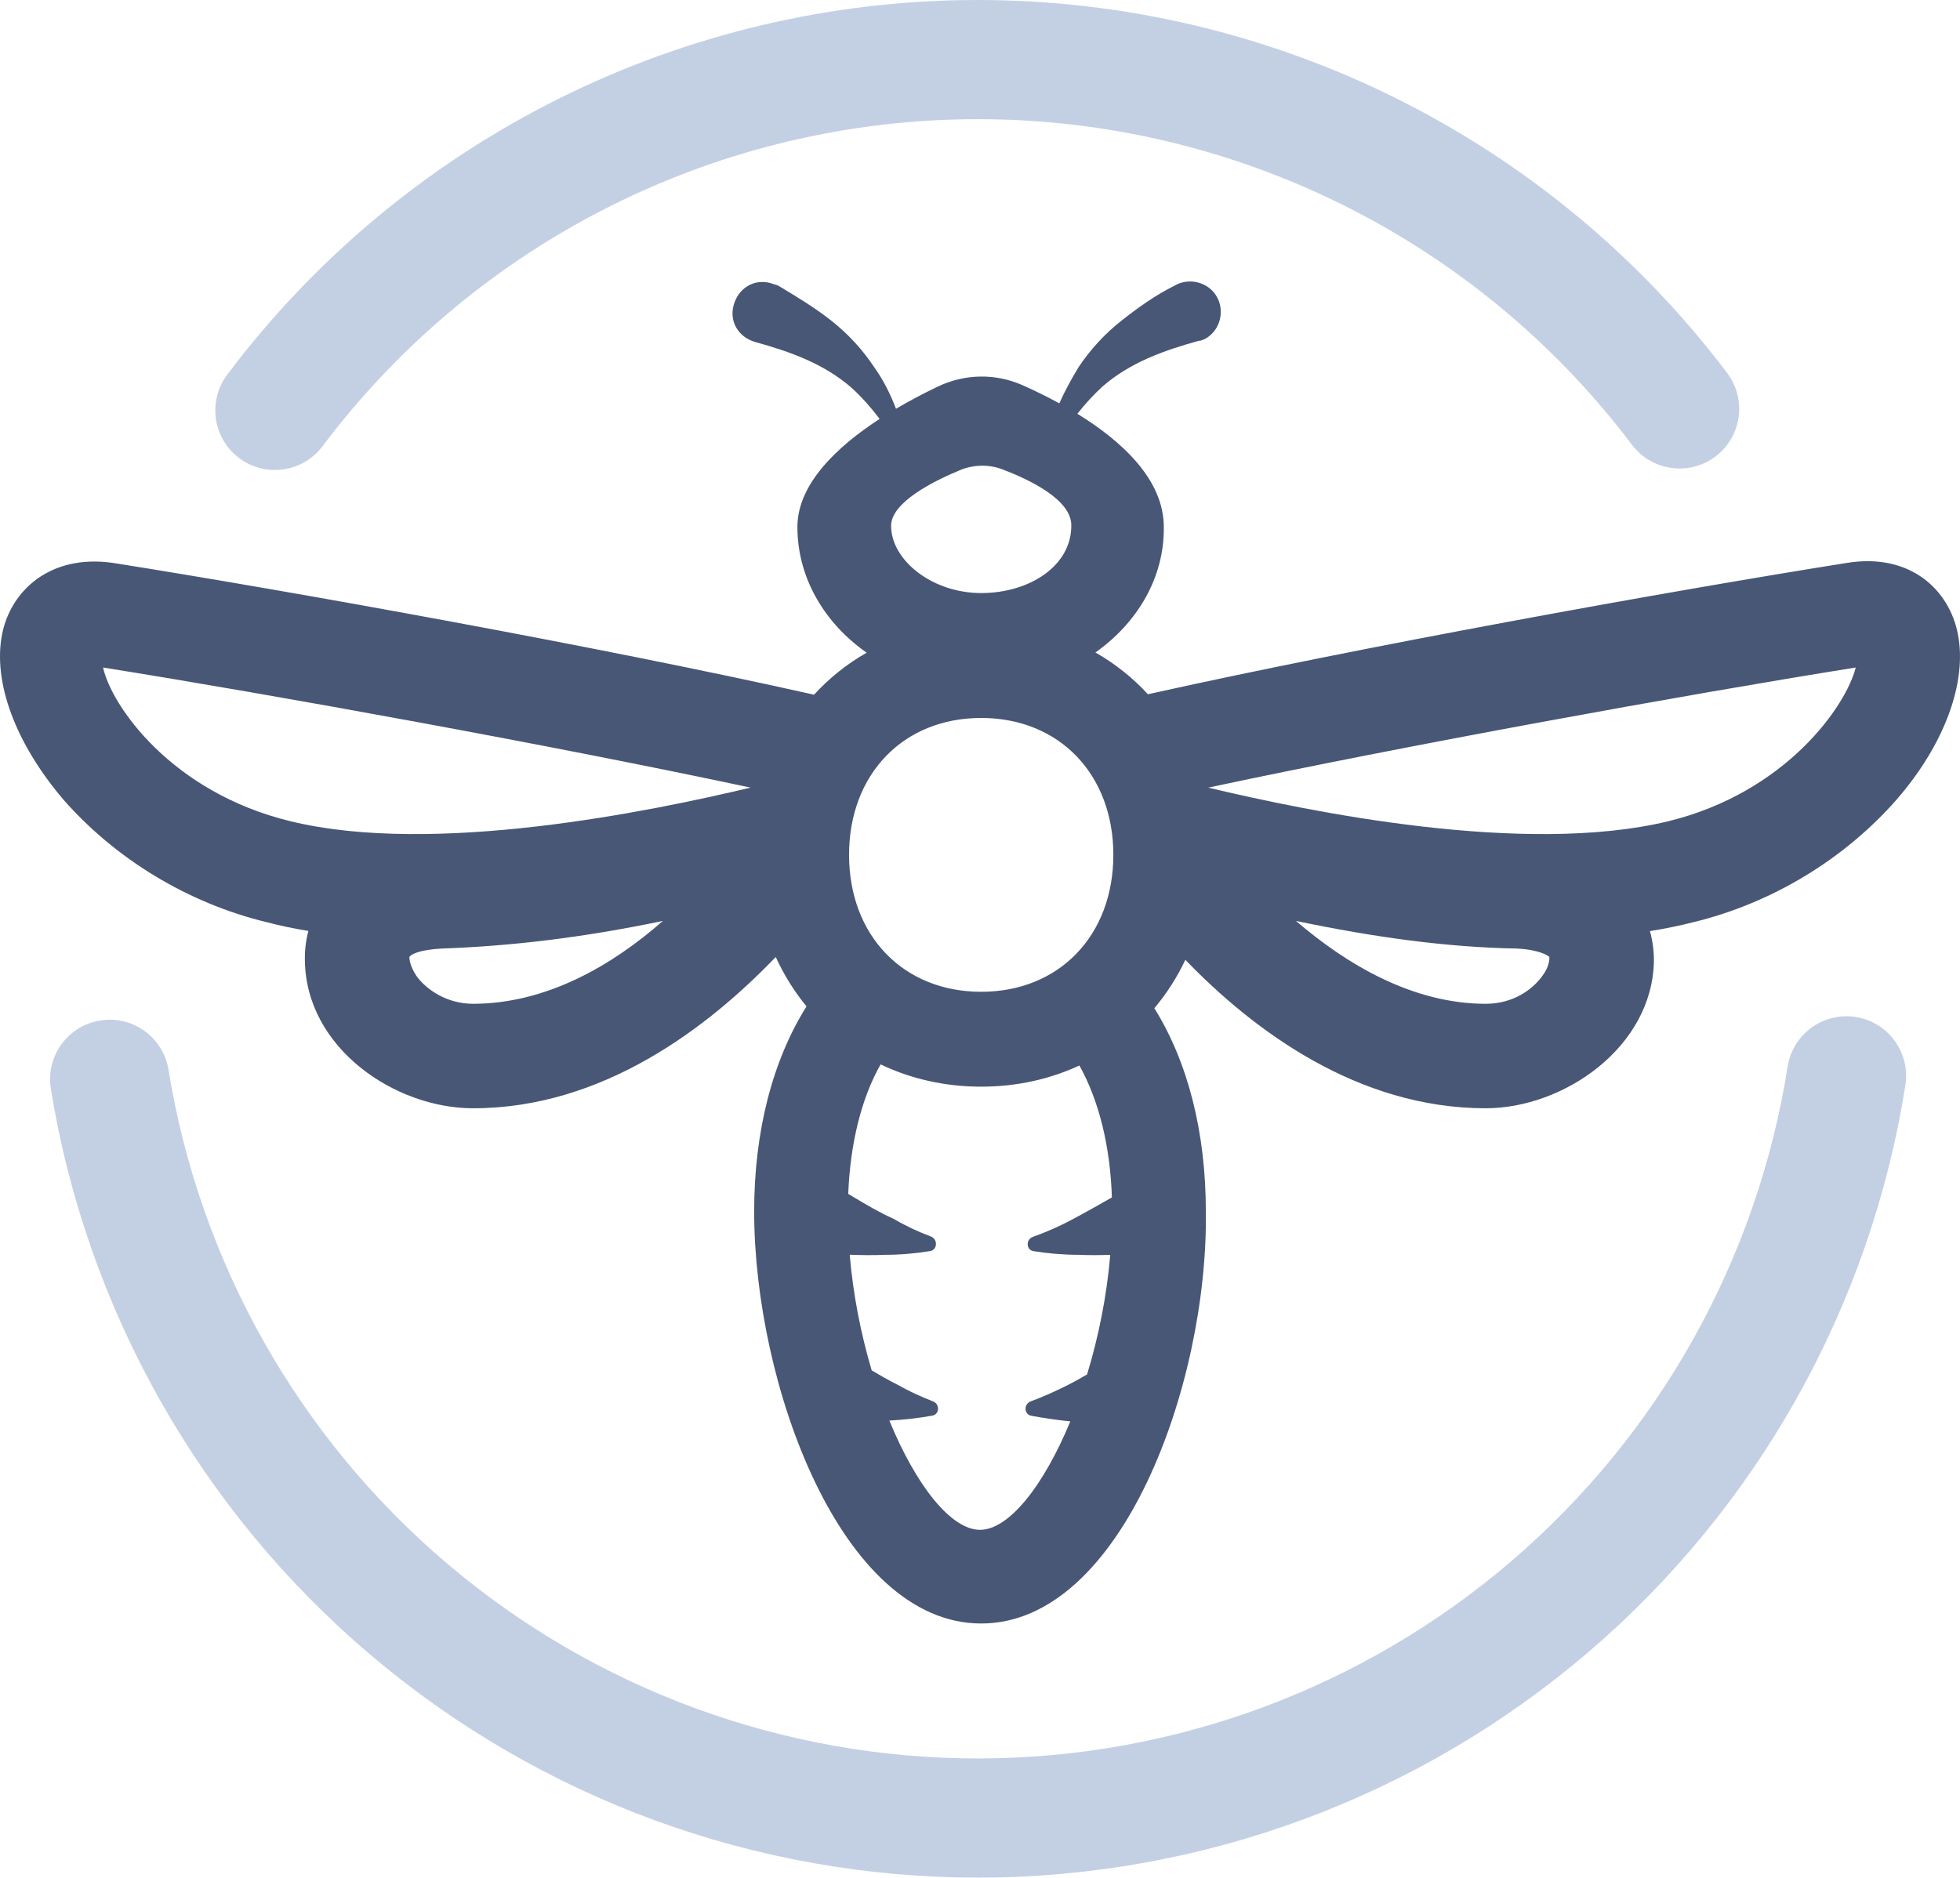
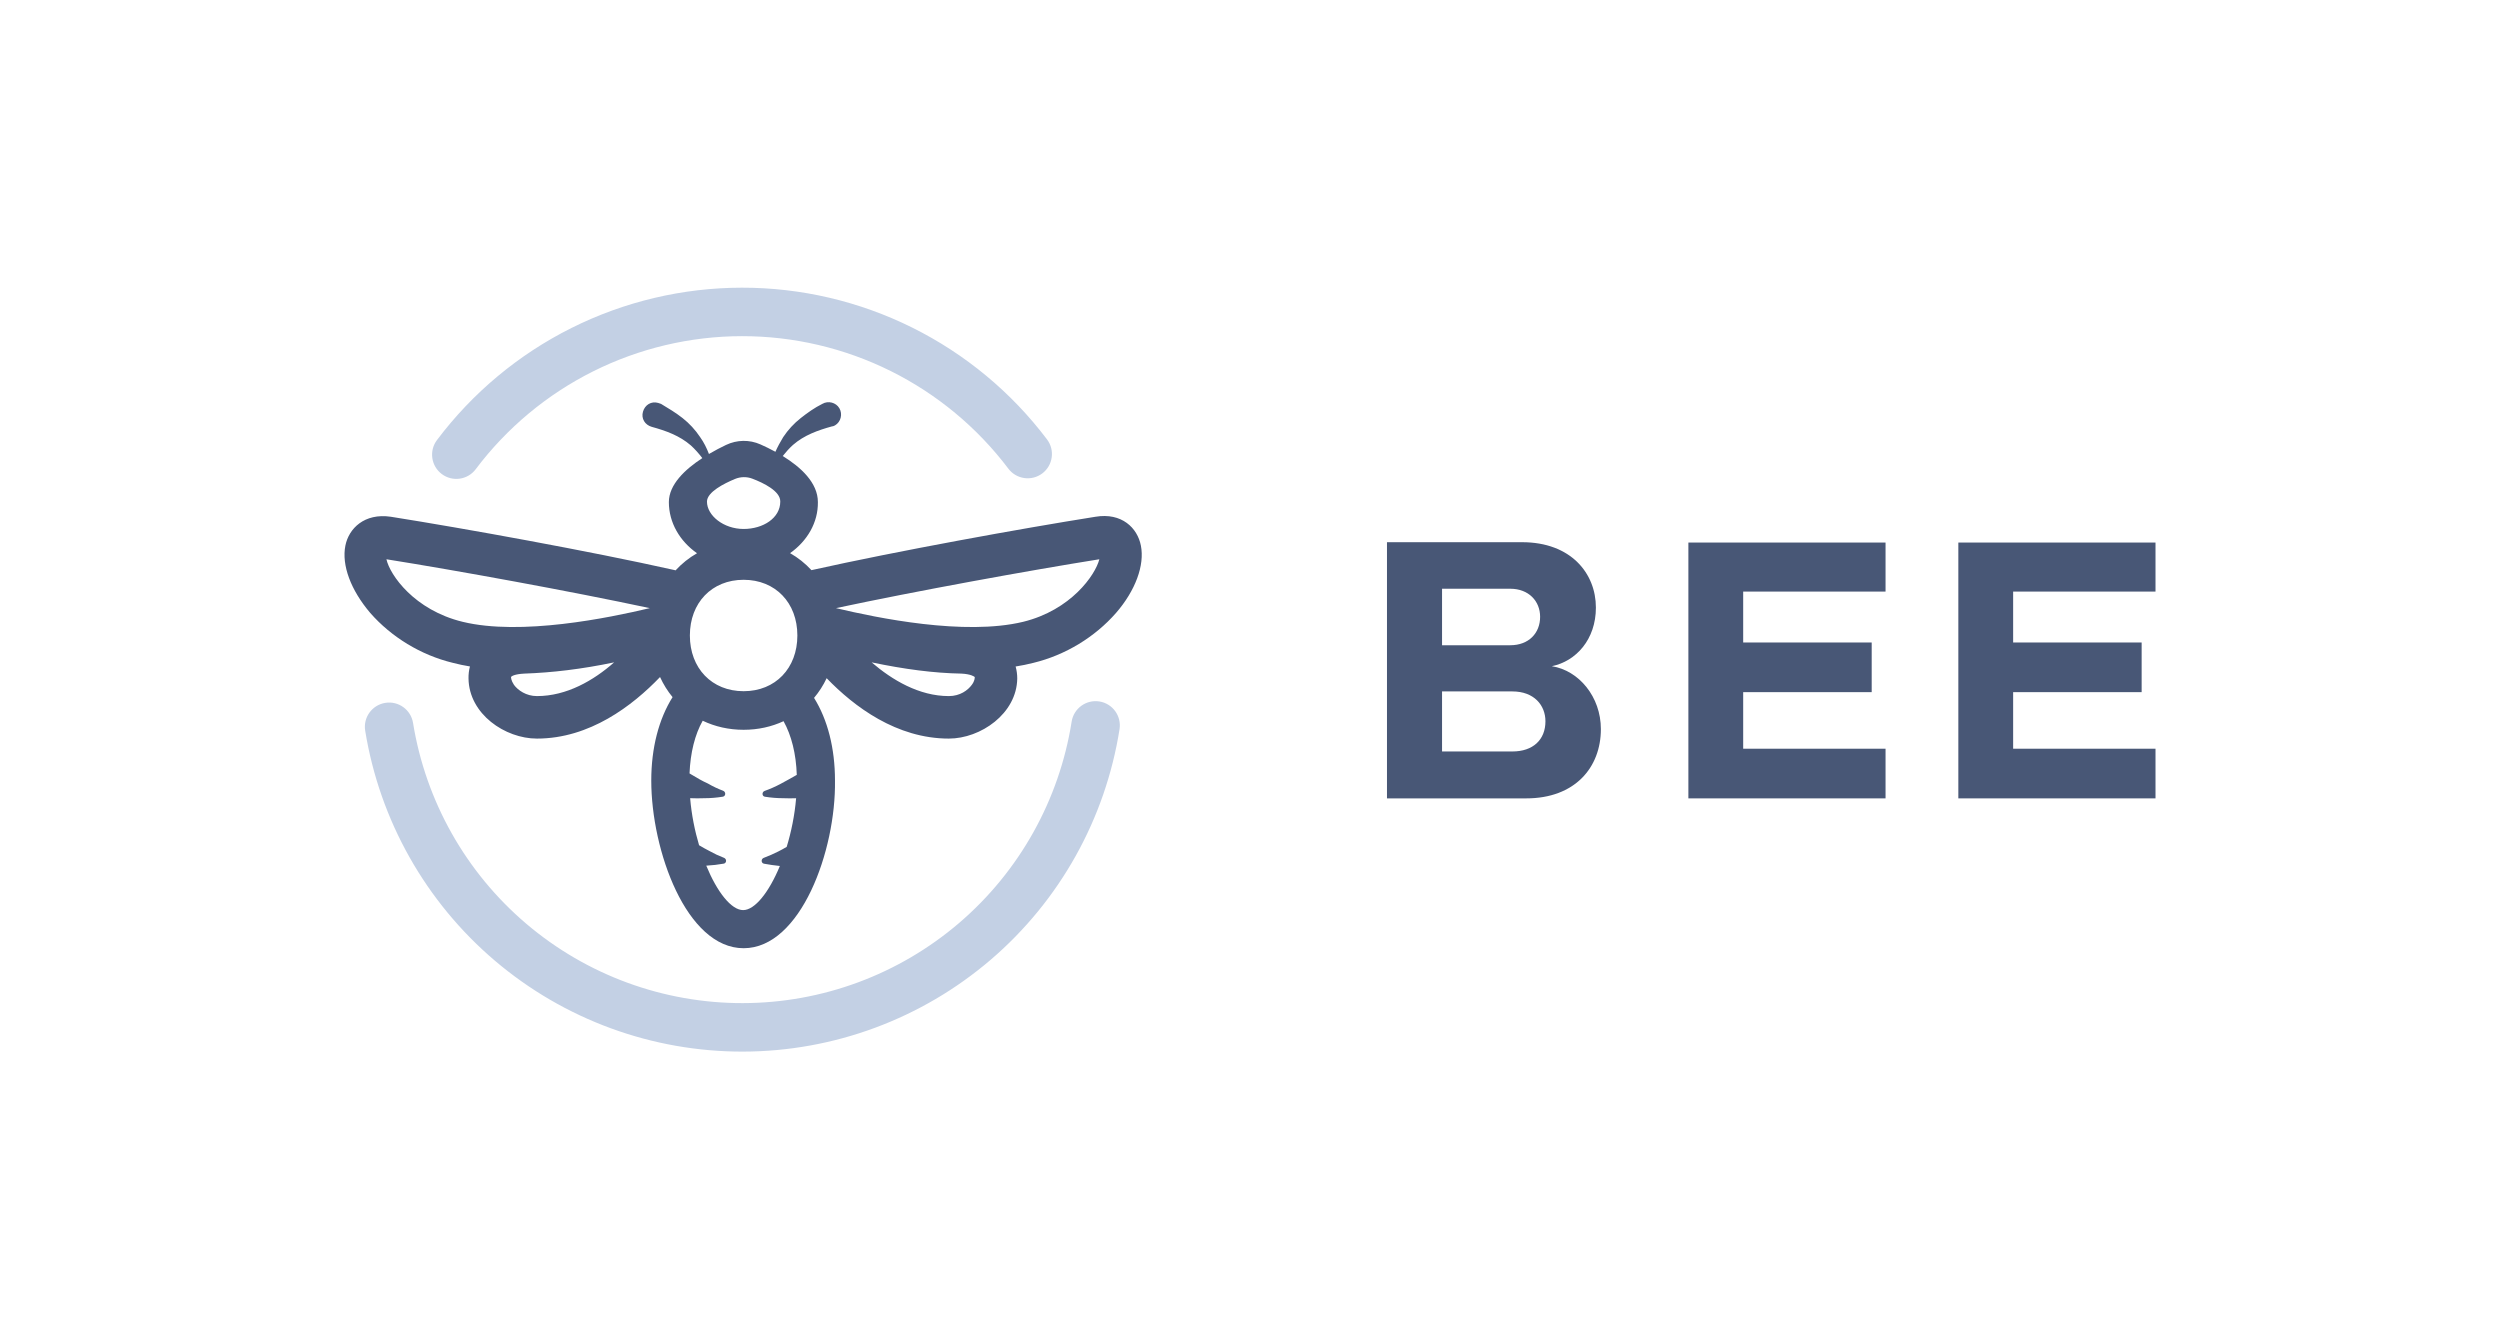
- <svg xmlns="http://www.w3.org/2000/svg" style="isolation:isolate" viewBox="0 0 130.452 125" width="130.452" height="125">
+ <svg xmlns="http://www.w3.org/2000/svg" style="isolation:isolate" viewBox="0 0 233.333 125" width="233.333pt" height="125pt">
  <defs>
-     <clipPath id="_clipPath_B89pRYqeNljyjoWv1Tg6rPHBr1zDgYCx">
-       <rect width="130.452" height="125" />
+     <clipPath id="_clipPath_h7nhasXSoMNv0KA59DJeiCbRIjtThbjR">
+       <rect width="233.333" height="125" />
    </clipPath>
  </defs>
-   <g clip-path="url(#_clipPath_B89pRYqeNljyjoWv1Tg6rPHBr1zDgYCx)">
-     <path d=" M 77.459 35.085 C 77.459 31.909 74.639 29.35 71.706 27.547 C 72.228 26.885 72.787 26.271 73.381 25.73 C 75.22 24.131 77.459 23.332 79.777 22.692 C 79.937 22.692 80.098 22.612 80.257 22.532 C 81.217 21.972 81.536 20.693 80.977 19.734 C 80.417 18.774 79.138 18.454 78.178 19.014 C 76.899 19.654 75.78 20.453 74.66 21.333 C 73.541 22.212 72.582 23.252 71.782 24.451 C 71.306 25.244 70.866 26.036 70.506 26.852 C 69.646 26.381 68.808 25.978 68.063 25.646 C 66.257 24.843 64.209 24.882 62.425 25.733 C 61.581 26.136 60.616 26.633 59.634 27.213 C 59.268 26.247 58.798 25.303 58.19 24.451 C 57.391 23.252 56.431 22.212 55.312 21.333 C 54.192 20.453 52.993 19.734 51.794 19.014 C 51.714 18.974 51.634 18.954 51.554 18.934 C 51.474 18.914 51.394 18.894 51.314 18.854 C 50.195 18.534 49.155 19.174 48.835 20.293 C 48.516 21.413 49.155 22.452 50.275 22.772 C 52.593 23.412 54.832 24.211 56.671 25.81 C 57.343 26.421 57.968 27.125 58.546 27.887 C 55.722 29.727 53.073 32.218 53.073 35.085 C 53.073 38.47 54.879 41.488 57.681 43.452 C 56.367 44.201 55.188 45.147 54.175 46.254 C 54.102 46.233 54.028 46.215 53.952 46.198 C 40.04 43.08 19.652 39.402 7.579 37.483 C 3.262 36.844 0.703 39.402 0.144 42.2 C -0.496 45.399 1.023 49.476 4.221 53.234 C 7.659 57.152 12.457 60.11 17.734 61.389 C 18.632 61.626 19.565 61.82 20.525 61.977 C 20.354 62.623 20.278 63.286 20.292 63.948 C 20.372 69.784 26.289 73.782 31.486 73.782 C 40.128 73.782 47.131 68.4 51.631 63.71 C 52.176 64.906 52.866 66.009 53.68 66.999 C 51.418 70.6 50.195 75.323 50.195 80.658 C 50.195 92.092 55.951 108.082 65.306 108.082 C 74.66 108.082 80.417 92.092 80.257 80.658 C 80.257 75.366 79.059 70.699 76.831 67.12 C 77.646 66.152 78.339 65.071 78.894 63.899 C 83.398 68.57 90.341 73.782 98.886 73.782 C 104.083 73.782 110 69.705 110.08 63.948 C 110.08 63.29 109.993 62.629 109.815 61.987 C 110.807 61.828 111.777 61.631 112.718 61.39 C 117.995 60.11 122.793 57.152 126.231 53.234 C 129.429 49.556 130.948 45.399 130.308 42.2 C 129.749 39.322 127.19 36.764 122.872 37.483 C 110.799 39.402 90.491 43.08 76.5 46.198 C 76.468 46.205 76.436 46.213 76.405 46.22 C 75.393 45.121 74.217 44.183 72.907 43.438 C 75.711 41.461 77.505 38.431 77.459 35.085 Z  M 71.842 70.934 C 69.886 71.842 67.677 72.343 65.306 72.343 C 62.87 72.343 60.605 71.815 58.61 70.859 C 57.33 73.123 56.593 76.103 56.455 79.482 L 56.751 79.658 C 57.648 80.195 58.525 80.718 59.469 81.138 C 60.269 81.608 61.095 81.995 61.95 82.315 C 62.429 82.495 62.405 83.206 61.9 83.289 C 60.921 83.448 59.93 83.537 58.909 83.537 C 58.122 83.574 57.334 83.559 56.555 83.532 C 56.781 86.21 57.306 88.838 58.017 91.23 C 58.579 91.566 59.136 91.885 59.709 92.171 C 60.476 92.603 61.272 92.977 62.096 93.293 C 62.565 93.473 62.544 94.155 62.051 94.244 C 61.117 94.413 60.158 94.521 59.23 94.57 L 59.192 94.572 C 60.967 98.893 63.295 101.846 65.226 101.846 C 67.149 101.846 69.465 98.918 71.237 94.627 C 70.346 94.533 69.48 94.413 68.639 94.253 C 68.147 94.159 68.128 93.474 68.597 93.298 C 69.421 92.989 70.216 92.635 70.983 92.251 C 71.446 92.02 71.899 91.767 72.353 91.501 C 73.105 89.039 73.661 86.317 73.896 83.54 C 73.196 83.561 72.489 83.57 71.782 83.537 C 70.773 83.537 69.765 83.45 68.791 83.294 C 68.285 83.213 68.268 82.513 68.75 82.341 C 69.641 82.024 70.486 81.65 71.302 81.218 C 72.17 80.758 73.037 80.267 73.925 79.763 L 74.005 79.718 C 73.89 76.281 73.14 73.267 71.842 70.934 Z  M 66.734 31.252 C 65.814 30.902 64.803 30.923 63.895 31.299 C 62.122 32.033 59.309 33.444 59.309 35.005 C 59.309 37.284 62.028 39.482 65.306 39.482 C 68.504 39.482 71.302 37.688 71.302 35.005 C 71.349 33.283 68.522 31.933 66.734 31.252 Z  M 65.306 47.797 C 60.109 47.797 56.511 51.555 56.511 56.912 C 56.511 62.269 60.109 66.027 65.306 66.027 C 70.503 66.027 74.101 62.269 74.101 56.912 C 74.101 51.555 70.503 47.797 65.306 47.797 Z  M 111.039 54.673 C 101.445 56.992 87.133 54.034 80.417 52.435 C 93.53 49.636 111.999 46.278 123.512 44.439 C 122.872 46.998 118.875 52.754 111.039 54.673 Z  M 86.254 61.309 C 89.612 64.188 94.009 66.826 98.886 66.826 C 100.725 66.826 102.005 65.867 102.644 64.987 C 103.124 64.348 103.124 63.868 103.124 63.708 C 103.044 63.628 102.484 63.228 100.965 63.149 C 96.408 63.068 91.611 62.429 86.254 61.309 Z  M 6.86 44.439 C 7.42 46.998 11.417 52.754 19.333 54.673 C 28.847 56.992 43.239 54.033 49.955 52.434 C 36.842 49.636 18.373 46.278 6.86 44.439 Z  M 29.407 63.148 C 33.964 62.988 38.761 62.429 44.118 61.309 C 40.76 64.268 36.363 66.826 31.486 66.826 C 29.727 66.826 28.367 65.867 27.728 64.987 C 27.248 64.268 27.248 63.788 27.248 63.708 C 27.328 63.548 27.888 63.228 29.407 63.148 Z " fill-rule="evenodd" fill="rgb(72,87,118)" />
-     <path d=" M 92.908 6.537 C 84.242 2.228 74.693 -0.01 65.015 0 C 55.336 0.01 45.792 2.268 37.135 6.596 C 28.478 10.923 20.944 17.202 15.127 24.938 C 13.811 26.689 14.163 29.176 15.914 30.493 C 17.665 31.809 20.152 31.457 21.469 29.706 C 26.547 22.952 33.124 17.47 40.683 13.692 C 48.241 9.914 56.573 7.943 65.023 7.934 C 73.473 7.925 81.81 9.879 89.376 13.641 C 96.942 17.403 103.531 22.871 108.624 29.614 C 109.944 31.362 112.432 31.709 114.18 30.389 C 115.928 29.068 116.275 26.581 114.955 24.832 C 109.121 17.109 101.574 10.846 92.908 6.537 Z  M 126.817 72.242 C 127.158 70.078 125.681 68.047 123.517 67.705 C 121.353 67.364 119.322 68.841 118.98 71.005 C 116.957 83.826 110.43 95.505 100.572 103.947 C 90.713 112.389 78.168 117.041 65.189 117.066 C 52.209 117.092 39.646 112.49 29.754 104.087 C 19.862 95.684 13.289 84.031 11.216 71.218 C 10.866 69.056 8.829 67.586 6.666 67.936 C 4.503 68.287 3.034 70.324 3.384 72.486 C 5.759 87.161 13.287 100.509 24.618 110.134 C 35.948 119.759 50.338 125.029 65.204 125 C 80.071 124.971 94.44 119.643 105.732 109.974 C 117.024 100.305 124.5 86.927 126.817 72.242 Z " fill-rule="evenodd" fill="rgb(195,208,228)" />
+   <g clip-path="url(#_clipPath_h7nhasXSoMNv0KA59DJeiCbRIjtThbjR)">
+     <g opacity="0">
+       <rect x="0" y="0" width="233.333" height="125" transform="matrix(1,0,0,1,0,0)" fill="rgb(235,235,235)" />
+     </g>
+     <g>
+       <path d=" M 129.484 74.515 L 142.451 74.515 C 146.994 74.515 149.415 71.63 149.415 68.048 C 149.415 65.031 147.359 62.576 144.838 62.179 C 147.093 61.714 148.95 59.691 148.95 56.707 C 148.95 53.523 146.629 50.605 142.053 50.605 L 129.451 50.605 L 129.451 74.515 L 129.484 74.515 Z  M 134.591 60.222 L 134.591 54.949 L 140.958 54.949 C 142.683 54.949 143.744 56.11 143.744 57.569 C 143.744 59.095 142.683 60.222 140.958 60.222 L 134.591 60.222 Z  M 134.591 70.171 L 134.591 64.533 L 141.157 64.533 C 143.18 64.533 144.241 65.826 144.241 67.319 C 144.241 69.043 143.081 70.137 141.157 70.137 L 134.591 70.137 L 134.591 70.171 Z " fill="rgb(72,87,118)" />
+       <path d=" M 187.893 55.214 L 187.893 59.966 L 199.886 59.966 L 199.886 64.6 L 187.893 64.6 L 187.893 69.88 L 201.18 69.88 L 201.18 74.515 L 182.778 74.515 L 182.778 50.638 L 201.18 50.638 L 201.18 55.214 L 187.893 55.214 Z " fill="rgb(72,87,118)" />
+       <path d=" M 162.697 55.214 L 162.697 59.966 L 174.691 59.966 L 174.691 64.6 L 162.697 64.6 L 162.697 69.88 L 175.984 69.88 L 175.984 74.515 L 157.582 74.515 L 157.582 50.638 L 175.984 50.638 L 175.984 55.214 L 162.697 55.214 Z " fill="rgb(72,87,118)" />
+       <path d=" M 76.336 46.862 C 76.336 45.051 74.728 43.591 73.055 42.563 C 73.353 42.185 73.671 41.835 74.01 41.527 C 75.059 40.614 76.336 40.158 77.659 39.794 C 77.75 39.794 77.841 39.748 77.933 39.702 C 78.48 39.383 78.662 38.653 78.343 38.106 C 78.024 37.559 77.294 37.376 76.747 37.696 C 76.017 38.06 75.379 38.516 74.74 39.018 C 74.102 39.52 73.554 40.113 73.098 40.797 C 72.827 41.249 72.576 41.701 72.371 42.166 C 71.88 41.898 71.402 41.668 70.977 41.479 C 69.947 41.02 68.779 41.043 67.761 41.528 C 67.279 41.758 66.729 42.042 66.169 42.372 C 65.96 41.821 65.692 41.283 65.346 40.797 C 64.889 40.113 64.342 39.52 63.704 39.018 C 63.065 38.516 62.381 38.106 61.697 37.696 C 61.651 37.673 61.606 37.661 61.56 37.65 C 61.515 37.639 61.469 37.627 61.423 37.604 C 60.785 37.422 60.192 37.787 60.01 38.425 C 59.827 39.064 60.192 39.657 60.83 39.839 C 62.153 40.204 63.43 40.66 64.479 41.572 C 64.862 41.92 65.219 42.322 65.549 42.757 C 63.938 43.806 62.427 45.227 62.427 46.862 C 62.427 48.793 63.457 50.515 65.055 51.635 C 64.306 52.062 63.633 52.602 63.055 53.233 C 63.014 53.221 62.971 53.211 62.928 53.201 C 54.993 51.423 43.364 49.325 36.477 48.23 C 34.014 47.866 32.555 49.325 32.236 50.921 C 31.871 52.745 32.737 55.071 34.562 57.215 C 36.523 59.449 39.259 61.137 42.269 61.866 C 42.781 62.001 43.314 62.112 43.861 62.202 C 43.764 62.57 43.72 62.948 43.728 63.326 C 43.774 66.655 47.149 68.935 50.113 68.935 C 55.043 68.935 59.037 65.865 61.604 63.19 C 61.915 63.873 62.309 64.502 62.773 65.066 C 61.483 67.12 60.785 69.814 60.785 72.857 C 60.785 79.379 64.068 88.5 69.404 88.5 C 74.74 88.5 78.024 79.379 77.932 72.857 C 77.932 69.839 77.249 67.177 75.978 65.135 C 76.443 64.583 76.839 63.967 77.155 63.298 C 79.724 65.962 83.684 68.935 88.559 68.935 C 91.523 68.935 94.898 66.61 94.943 63.326 C 94.943 62.95 94.894 62.574 94.792 62.207 C 95.358 62.117 95.912 62.004 96.448 61.867 C 99.458 61.137 102.195 59.45 104.156 57.215 C 105.98 55.117 106.846 52.746 106.482 50.921 C 106.162 49.28 104.703 47.82 102.24 48.231 C 95.354 49.325 83.77 51.423 75.789 53.202 C 75.771 53.205 75.753 53.21 75.735 53.214 C 75.158 52.587 74.487 52.052 73.74 51.627 C 75.34 50.499 76.363 48.771 76.336 46.862 Z  M 73.132 67.311 C 72.017 67.829 70.757 68.114 69.404 68.114 C 68.015 68.114 66.723 67.813 65.585 67.268 C 64.855 68.559 64.434 70.259 64.356 72.186 L 64.525 72.287 C 65.036 72.593 65.536 72.892 66.075 73.131 C 66.531 73.399 67.003 73.62 67.49 73.803 C 67.763 73.905 67.75 74.311 67.462 74.358 C 66.903 74.449 66.338 74.499 65.756 74.499 C 65.307 74.521 64.857 74.512 64.413 74.497 C 64.542 76.024 64.841 77.523 65.247 78.888 C 65.568 79.079 65.885 79.261 66.212 79.425 C 66.649 79.671 67.103 79.884 67.574 80.064 C 67.841 80.167 67.829 80.556 67.548 80.607 C 67.015 80.703 66.468 80.765 65.938 80.793 L 65.917 80.794 C 66.93 83.258 68.257 84.943 69.359 84.943 C 70.455 84.943 71.776 83.273 72.788 80.825 C 72.279 80.772 71.785 80.703 71.306 80.612 C 71.025 80.558 71.014 80.167 71.282 80.067 C 71.752 79.891 72.205 79.689 72.642 79.47 C 72.907 79.338 73.165 79.194 73.424 79.042 C 73.853 77.638 74.17 76.085 74.304 74.501 C 73.905 74.513 73.502 74.518 73.098 74.499 C 72.523 74.499 71.947 74.45 71.392 74.361 C 71.104 74.315 71.094 73.915 71.369 73.817 C 71.877 73.637 72.359 73.423 72.825 73.177 C 73.32 72.915 73.814 72.634 74.321 72.347 L 74.366 72.321 C 74.301 70.36 73.873 68.642 73.132 67.311 Z  M 70.219 44.676 C 69.694 44.477 69.118 44.488 68.599 44.703 C 67.588 45.122 65.984 45.926 65.984 46.817 C 65.984 48.117 67.534 49.37 69.404 49.37 C 71.229 49.37 72.825 48.347 72.825 46.817 C 72.851 45.834 71.239 45.064 70.219 44.676 Z  M 69.404 54.114 C 66.44 54.114 64.388 56.257 64.388 59.313 C 64.388 62.368 66.44 64.512 69.404 64.512 C 72.369 64.512 74.421 62.368 74.421 59.313 C 74.421 56.257 72.369 54.114 69.404 54.114 Z  M 95.491 58.036 C 90.018 59.358 81.855 57.671 78.024 56.759 C 85.503 55.163 96.038 53.247 102.605 52.198 C 102.24 53.658 99.96 56.941 95.491 58.036 Z  M 81.353 61.821 C 83.268 63.463 85.777 64.968 88.559 64.968 C 89.608 64.968 90.337 64.42 90.702 63.919 C 90.976 63.554 90.976 63.28 90.976 63.189 C 90.93 63.143 90.611 62.915 89.744 62.87 C 87.145 62.824 84.409 62.459 81.353 61.821 Z  M 36.067 52.198 C 36.386 53.657 38.666 56.941 43.181 58.036 C 48.608 59.358 56.817 57.671 60.648 56.759 C 53.169 55.162 42.634 53.247 36.067 52.198 Z  M 48.927 62.87 C 51.527 62.779 54.263 62.459 57.319 61.821 C 55.403 63.508 52.895 64.968 50.113 64.968 C 49.11 64.968 48.335 64.42 47.97 63.919 C 47.696 63.508 47.696 63.235 47.696 63.189 C 47.742 63.098 48.061 62.915 48.927 62.87 Z " fill-rule="evenodd" fill="rgb(72,87,118)" />
+       <path d=" M 85.149 30.579 C 80.206 28.121 74.759 26.844 69.238 26.85 C 63.718 26.856 58.274 28.144 53.336 30.612 C 48.398 33.081 44.1 36.662 40.782 41.075 C 40.031 42.073 40.232 43.492 41.231 44.243 C 42.23 44.994 43.648 44.793 44.399 43.794 C 47.296 39.942 51.048 36.815 55.359 34.66 C 59.67 32.505 64.423 31.38 69.243 31.375 C 74.063 31.37 78.818 32.485 83.134 34.631 C 87.449 36.777 91.208 39.896 94.113 43.742 C 94.866 44.739 96.285 44.937 97.282 44.184 C 98.279 43.431 98.477 42.012 97.724 41.014 C 94.397 36.609 90.092 33.037 85.149 30.579 Z  M 104.49 68.057 C 104.685 66.823 103.842 65.664 102.608 65.469 C 101.373 65.275 100.215 66.117 100.02 67.351 C 98.866 74.664 95.143 81.326 89.52 86.142 C 83.896 90.957 76.741 93.61 69.337 93.624 C 61.934 93.639 54.768 91.014 49.126 86.222 C 43.483 81.428 39.734 74.781 38.551 67.473 C 38.351 66.239 37.19 65.401 35.956 65.601 C 34.722 65.801 33.884 66.963 34.084 68.196 C 35.439 76.567 39.733 84.181 46.196 89.67 C 52.659 95.16 60.867 98.167 69.346 98.15 C 77.826 98.133 86.022 95.094 92.463 89.579 C 98.904 84.064 103.168 76.433 104.49 68.057 Z " fill-rule="evenodd" fill="rgb(195,208,228)" />
+     </g>
  </g>
</svg>
